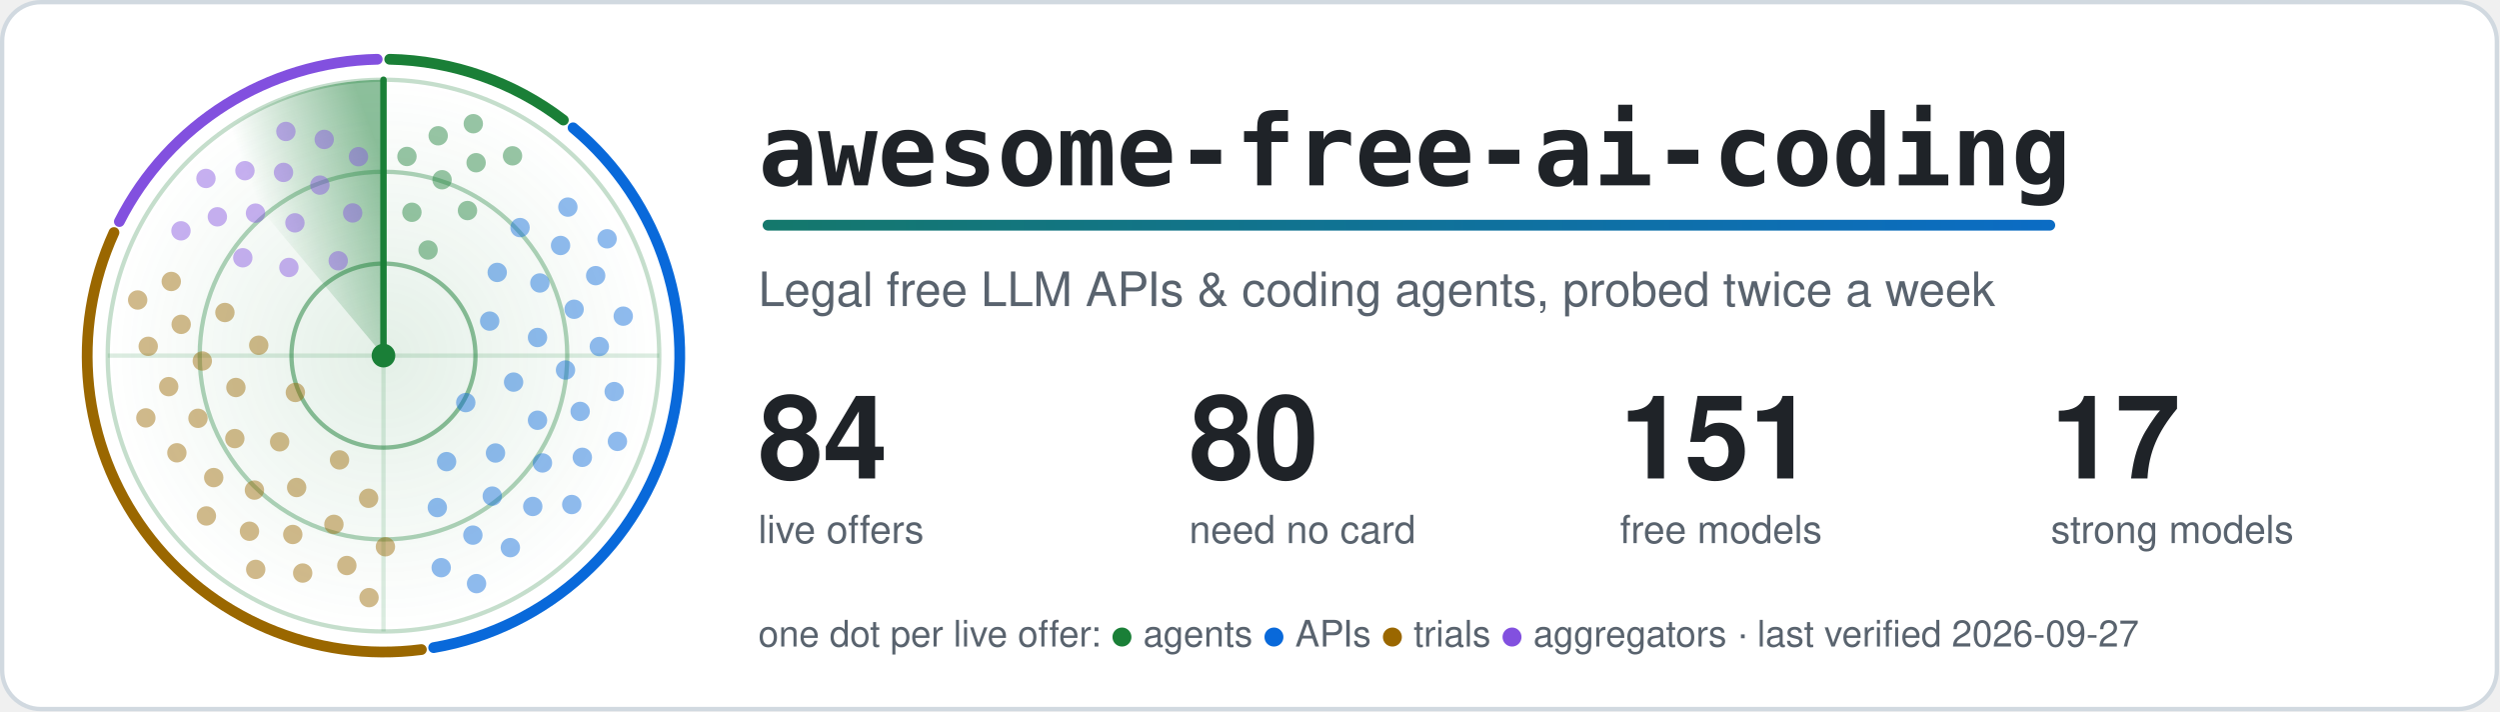
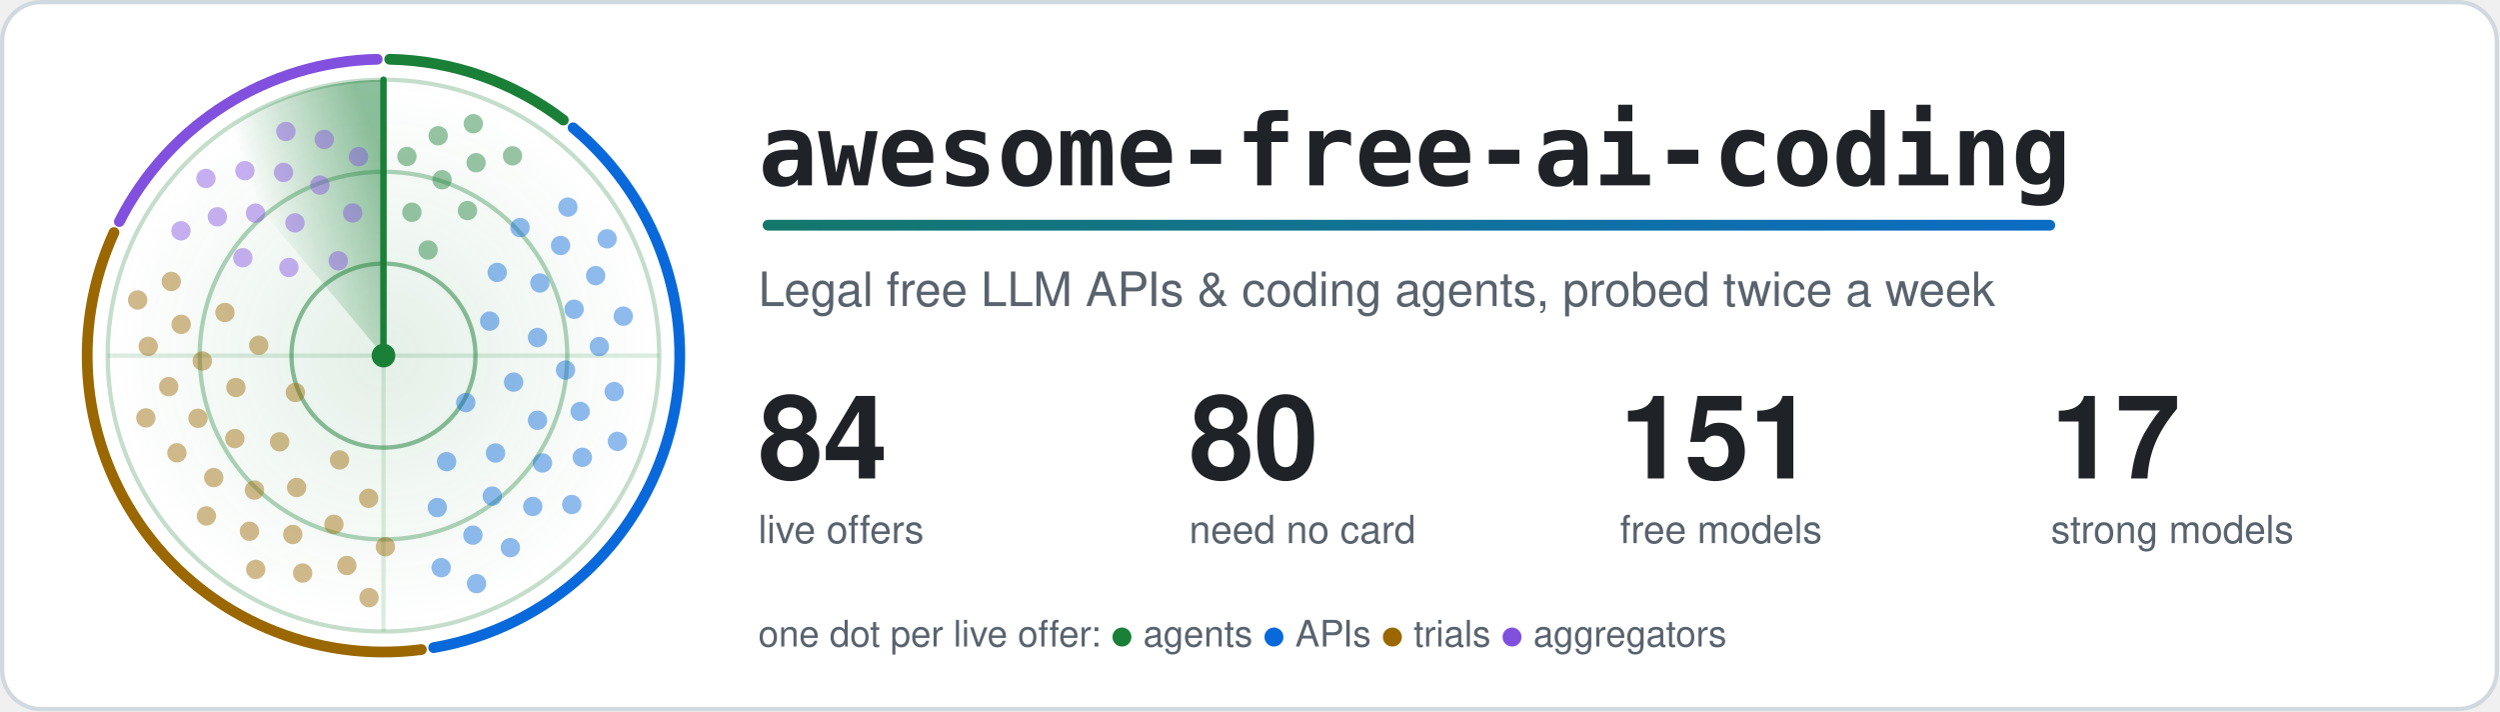
<svg xmlns="http://www.w3.org/2000/svg" width="1160" height="330" viewBox="0 0 1160 330" role="img" aria-labelledby="title">
  <style>.card{fill:#ffffff;stroke:#d1d9e0}.t{fill:#1f2328}.m{fill:#59636e}.ring{stroke:#1a7f37}.hub{fill:#1a7f37}.beam{stroke:#1a7f37}.s0,.s1,.g0,.g1{stop-color:#1a7f37}.a0{stop-color:#1a7f37}.a1{stop-color:#0969da}.dot.agents,.key.agents{fill:#1a7f37}.rim.agents{stroke:#1a7f37}.dot.apis,.key.apis{fill:#0969da}.rim.apis{stroke:#0969da}.dot.trials,.key.trials{fill:#9a6700}.rim.trials{stroke:#9a6700}.dot.aggregators,.key.aggregators{fill:#8250df}.rim.aggregators{stroke:#8250df}.rim{fill:none}.s0{stop-opacity:.5}.s1,.g1{stop-opacity:0}.g0{stop-opacity:.12}.dot{opacity:.45;animation:ping 6s linear infinite}@keyframes ping{0%,4%{opacity:1}55%,100%{opacity:.45}}@media (prefers-reduced-motion: reduce) {.dot { animation: none; opacity: 1 }}</style>
  <defs>
    <linearGradient id="accent" gradientUnits="userSpaceOnUse" x1="0" y1="0" x2="1100" y2="0">
      <stop class="a0" offset="0" />
      <stop class="a1" offset="1" />
    </linearGradient>
  </defs>
  <rect class="card" x="1" y="1" width="1158" height="328" rx="18" stroke-width="2" />
  <defs>
    <radialGradient id="glow">
      <stop class="g0" offset="0" />
      <stop class="g1" offset="1" />
    </radialGradient>
  </defs>
  <circle cx="178.0" cy="165.0" r="128.0" fill="url(#glow)" />
  <circle class="ring" cx="178.0" cy="165.0" r="42.7" fill="none" stroke-width="2" stroke-opacity=".5" />
  <circle class="ring" cx="178.0" cy="165.0" r="85.3" fill="none" stroke-width="2" stroke-opacity=".35" />
  <circle class="ring" cx="178.0" cy="165.0" r="128.0" fill="none" stroke-width="2" stroke-opacity=".25" />
  <path class="ring" d="M50.0 165.0H306.0M178.0 37.0V293.0" stroke-width="2" stroke-opacity=".15" />
  <path class="rim agents" d="M180.9 27.5A137.5 137.5 0 0 1 261.5 55.7" stroke-width="5" stroke-linecap="round" />
  <path class="rim apis" d="M266.0 59.3A137.5 137.5 0 0 1 201.3 300.5" stroke-width="5" stroke-linecap="round" />
  <path class="rim trials" d="M195.6 301.4A137.5 137.5 0 0 1 52.9 107.9" stroke-width="5" stroke-linecap="round" />
  <path class="rim aggregators" d="M55.4 102.8A137.5 137.5 0 0 1 175.1 27.5" stroke-width="5" stroke-linecap="round" />
  <defs>
    <linearGradient id="sweep" gradientUnits="userSpaceOnUse" x1="178.0" y1="75.4" x2="120.4" y2="96.4">
      <stop class="s0" offset="0" />
      <stop class="s1" offset="1" />
    </linearGradient>
  </defs>
  <g>
    <animateTransform attributeName="transform" type="rotate" from="0 178.0 165.0" to="360 178.0 165.0" dur="6s" repeatCount="indefinite" />
    <path fill="url(#sweep)" d="M178.0 165.0L95.7 66.9A128.0 128.0 0 0 1 178.0 37.0Z" />
    <line class="beam" x1="178.0" y1="165.0" x2="178.0" y2="37.0" stroke-width="3" stroke-linecap="round" />
  </g>
  <circle class="dot agents" cx="198.7" cy="116.0" r="4.5" style="animation-delay:0.38s" />
  <circle class="dot agents" cx="191.2" cy="98.5" r="4.5" style="animation-delay:0.19s" />
  <circle class="dot agents" cx="217.0" cy="97.7" r="4.5" style="animation-delay:0.50s" />
  <circle class="dot agents" cx="205.2" cy="83.4" r="4.5" style="animation-delay:0.31s" />
  <circle class="dot agents" cx="188.9" cy="72.6" r="4.5" style="animation-delay:0.11s" />
  <circle class="dot agents" cx="221.0" cy="75.5" r="4.5" style="animation-delay:0.43s" />
  <circle class="dot agents" cx="203.4" cy="63.0" r="4.5" style="animation-delay:0.23s" />
  <circle class="dot agents" cx="237.9" cy="72.3" r="4.5" style="animation-delay:0.55s" />
  <circle class="dot agents" cx="219.7" cy="57.4" r="4.5" style="animation-delay:0.35s" />
  <circle class="dot apis" cx="216.2" cy="186.8" r="4.5" style="animation-delay:2.00s" />
  <circle class="dot apis" cx="227.3" cy="149.0" r="4.5" style="animation-delay:1.20s" />
  <circle class="dot apis" cx="207.3" cy="214.2" r="4.5" style="animation-delay:2.49s" />
  <circle class="dot apis" cx="238.4" cy="177.3" r="4.5" style="animation-delay:1.69s" />
  <circle class="dot apis" cx="230.8" cy="126.4" r="4.5" style="animation-delay:0.90s" />
  <circle class="dot apis" cx="230.0" cy="210.2" r="4.5" style="animation-delay:2.18s" />
  <circle class="dot apis" cx="249.5" cy="156.6" r="4.5" style="animation-delay:1.39s" />
  <circle class="dot apis" cx="203.0" cy="235.5" r="4.5" style="animation-delay:2.67s" />
  <circle class="dot apis" cx="249.5" cy="195.0" r="4.5" style="animation-delay:1.88s" />
  <circle class="dot apis" cx="250.6" cy="131.3" r="4.5" style="animation-delay:1.08s" />
  <circle class="dot apis" cx="228.5" cy="230.2" r="4.5" style="animation-delay:2.37s" />
  <circle class="dot apis" cx="262.5" cy="171.7" r="4.5" style="animation-delay:1.58s" />
  <circle class="dot apis" cx="241.4" cy="105.6" r="4.5" style="animation-delay:0.78s" />
  <circle class="dot apis" cx="251.8" cy="214.8" r="4.5" style="animation-delay:2.07s" />
  <circle class="dot apis" cx="266.5" cy="143.5" r="4.5" style="animation-delay:1.27s" />
  <circle class="dot apis" cx="219.5" cy="248.3" r="4.5" style="animation-delay:2.56s" />
  <circle class="dot apis" cx="269.3" cy="190.9" r="4.5" style="animation-delay:1.76s" />
  <circle class="dot apis" cx="260.2" cy="113.9" r="4.5" style="animation-delay:0.97s" />
  <circle class="dot apis" cx="247.3" cy="235.0" r="4.5" style="animation-delay:2.25s" />
  <circle class="dot apis" cx="278.2" cy="160.8" r="4.5" style="animation-delay:1.46s" />
  <circle class="dot apis" cx="204.8" cy="263.4" r="4.5" style="animation-delay:2.75s" />
  <circle class="dot apis" cx="270.3" cy="212.2" r="4.5" style="animation-delay:1.95s" />
  <circle class="dot apis" cx="276.5" cy="127.9" r="4.5" style="animation-delay:1.16s" />
  <circle class="dot apis" cx="236.9" cy="254.1" r="4.5" style="animation-delay:2.44s" />
  <circle class="dot apis" cx="285.1" cy="181.7" r="4.5" style="animation-delay:1.65s" />
  <circle class="dot apis" cx="263.6" cy="96.1" r="4.5" style="animation-delay:0.85s" />
  <circle class="dot apis" cx="265.4" cy="234.1" r="4.5" style="animation-delay:2.14s" />
  <circle class="dot apis" cx="289.3" cy="146.7" r="4.5" style="animation-delay:1.34s" />
  <circle class="dot apis" cx="221.2" cy="270.8" r="4.5" style="animation-delay:2.63s" />
  <circle class="dot apis" cx="286.6" cy="204.8" r="4.5" style="animation-delay:1.84s" />
  <circle class="dot apis" cx="281.8" cy="110.8" r="4.5" style="animation-delay:1.04s" />
  <circle class="dot trials" cx="137.1" cy="182.1" r="4.5" style="animation-delay:4.12s" />
  <circle class="dot trials" cx="157.6" cy="213.4" r="4.5" style="animation-delay:3.38s" />
  <circle class="dot trials" cx="120.1" cy="160.2" r="4.5" style="animation-delay:4.58s" />
  <circle class="dot trials" cx="129.8" cy="205.0" r="4.5" style="animation-delay:3.84s" />
  <circle class="dot trials" cx="171.1" cy="231.2" r="4.5" style="animation-delay:3.10s" />
  <circle class="dot trials" cx="109.5" cy="179.8" r="4.5" style="animation-delay:4.30s" />
  <circle class="dot trials" cx="137.7" cy="226.2" r="4.5" style="animation-delay:3.56s" />
  <circle class="dot trials" cx="104.4" cy="145.0" r="4.5" style="animation-delay:4.75s" />
  <circle class="dot trials" cx="109.0" cy="203.5" r="4.5" style="animation-delay:4.01s" />
  <circle class="dot trials" cx="155.0" cy="243.3" r="4.5" style="animation-delay:3.27s" />
  <circle class="dot trials" cx="93.9" cy="167.5" r="4.5" style="animation-delay:4.47s" />
  <circle class="dot trials" cx="118.1" cy="227.4" r="4.5" style="animation-delay:3.73s" />
  <circle class="dot trials" cx="178.9" cy="253.7" r="4.5" style="animation-delay:2.99s" />
  <circle class="dot trials" cx="91.9" cy="194.1" r="4.5" style="animation-delay:4.19s" />
  <circle class="dot trials" cx="135.9" cy="248.0" r="4.5" style="animation-delay:3.45s" />
  <circle class="dot trials" cx="84.1" cy="150.5" r="4.5" style="animation-delay:4.65s" />
  <circle class="dot trials" cx="99.2" cy="221.6" r="4.5" style="animation-delay:3.91s" />
  <circle class="dot trials" cx="161.0" cy="262.4" r="4.5" style="animation-delay:3.17s" />
  <circle class="dot trials" cx="78.3" cy="179.4" r="4.5" style="animation-delay:4.36s" />
  <circle class="dot trials" cx="115.8" cy="246.5" r="4.5" style="animation-delay:3.62s" />
  <circle class="dot trials" cx="79.5" cy="130.6" r="4.5" style="animation-delay:4.82s" />
  <circle class="dot trials" cx="82.1" cy="210.1" r="4.5" style="animation-delay:4.08s" />
  <circle class="dot trials" cx="140.5" cy="265.9" r="4.5" style="animation-delay:3.34s" />
  <circle class="dot trials" cx="68.8" cy="160.7" r="4.5" style="animation-delay:4.54s" />
  <circle class="dot trials" cx="95.8" cy="239.4" r="4.5" style="animation-delay:3.80s" />
  <circle class="dot trials" cx="171.3" cy="277.3" r="4.5" style="animation-delay:3.06s" />
  <circle class="dot trials" cx="67.7" cy="193.9" r="4.5" style="animation-delay:4.26s" />
  <circle class="dot trials" cx="118.7" cy="264.2" r="4.5" style="animation-delay:3.51s" />
  <circle class="dot trials" cx="63.9" cy="139.2" r="4.5" style="animation-delay:4.71s" />
  <circle class="dot aggregators" cx="157.0" cy="121.0" r="4.5" style="animation-delay:5.58s" />
  <circle class="dot aggregators" cx="134.1" cy="124.1" r="4.5" style="animation-delay:5.22s" />
  <circle class="dot aggregators" cx="163.7" cy="98.8" r="4.5" style="animation-delay:5.80s" />
  <circle class="dot aggregators" cx="136.9" cy="103.4" r="4.5" style="animation-delay:5.44s" />
  <circle class="dot aggregators" cx="112.7" cy="119.6" r="4.5" style="animation-delay:5.08s" />
  <circle class="dot aggregators" cx="148.5" cy="85.9" r="4.5" style="animation-delay:5.66s" />
  <circle class="dot aggregators" cx="118.6" cy="98.9" r="4.5" style="animation-delay:5.30s" />
  <circle class="dot aggregators" cx="166.4" cy="72.7" r="4.5" style="animation-delay:5.88s" />
  <circle class="dot aggregators" cx="131.6" cy="80.0" r="4.5" style="animation-delay:5.52s" />
  <circle class="dot aggregators" cx="100.9" cy="100.6" r="4.5" style="animation-delay:5.16s" />
  <circle class="dot aggregators" cx="150.5" cy="64.7" r="4.5" style="animation-delay:5.74s" />
  <circle class="dot aggregators" cx="113.7" cy="79.2" r="4.5" style="animation-delay:5.39s" />
  <circle class="dot aggregators" cx="84.0" cy="107.1" r="4.5" style="animation-delay:5.03s" />
  <circle class="dot aggregators" cx="132.7" cy="61.0" r="4.5" style="animation-delay:5.61s" />
  <circle class="dot aggregators" cx="95.6" cy="82.8" r="4.5" style="animation-delay:5.25s" />
  <circle class="hub" cx="178.0" cy="165.0" r="5.5" />
  <text class="t" x="352" y="86" font-family="ui-monospace, SFMono-Regular, Menlo, Consolas, monospace" font-size="46" font-weight="700">awesome-free-ai-coding</text>
  <rect x="354" y="102" width="600" height="5" rx="2.5" fill="url(#accent)" />
  <text class="m" x="352" y="142" font-family="-apple-system, BlinkMacSystemFont, 'Segoe UI', Helvetica, Arial, sans-serif" font-size="22">Legal free LLM APIs &amp; coding agents, probed twice a week</text>
  <text class="t" x="352" y="222" font-family="-apple-system, BlinkMacSystemFont, 'Segoe UI', Helvetica, Arial, sans-serif" font-size="54" font-weight="700">84</text>
  <text class="m" x="352" y="252" font-family="-apple-system, BlinkMacSystemFont, 'Segoe UI', Helvetica, Arial, sans-serif" font-size="18">live offers</text>
  <text class="t" x="552" y="222" font-family="-apple-system, BlinkMacSystemFont, 'Segoe UI', Helvetica, Arial, sans-serif" font-size="54" font-weight="700">80</text>
  <text class="m" x="552" y="252" font-family="-apple-system, BlinkMacSystemFont, 'Segoe UI', Helvetica, Arial, sans-serif" font-size="18">need no card</text>
  <text class="t" x="752" y="222" font-family="-apple-system, BlinkMacSystemFont, 'Segoe UI', Helvetica, Arial, sans-serif" font-size="54" font-weight="700">151</text>
  <text class="m" x="752" y="252" font-family="-apple-system, BlinkMacSystemFont, 'Segoe UI', Helvetica, Arial, sans-serif" font-size="18">free models</text>
  <text class="t" x="952" y="222" font-family="-apple-system, BlinkMacSystemFont, 'Segoe UI', Helvetica, Arial, sans-serif" font-size="54" font-weight="700">17</text>
  <text class="m" x="952" y="252" font-family="-apple-system, BlinkMacSystemFont, 'Segoe UI', Helvetica, Arial, sans-serif" font-size="18">strong models</text>
-   <text class="m" x="352" y="300" font-family="-apple-system, BlinkMacSystemFont, 'Segoe UI', Helvetica, Arial, sans-serif" font-size="17">one dot per live offer: <tspan class="key agents">●</tspan> agents <tspan class="key apis">●</tspan> APIs <tspan class="key trials">●</tspan> trials <tspan class="key aggregators">●</tspan> aggregators · last verified 2026-09-27</text>
+   <text class="m" x="352" y="300" font-family="-apple-system, BlinkMacSystemFont, 'Segoe UI', Helvetica, Arial, sans-serif" font-size="17">one dot per live offer: <tspan class="key agents">●</tspan> agents <tspan class="key apis">●</tspan> APIs <tspan class="key trials">●</tspan> trials <tspan class="key aggregators">●</tspan> aggregators</text>
</svg>
